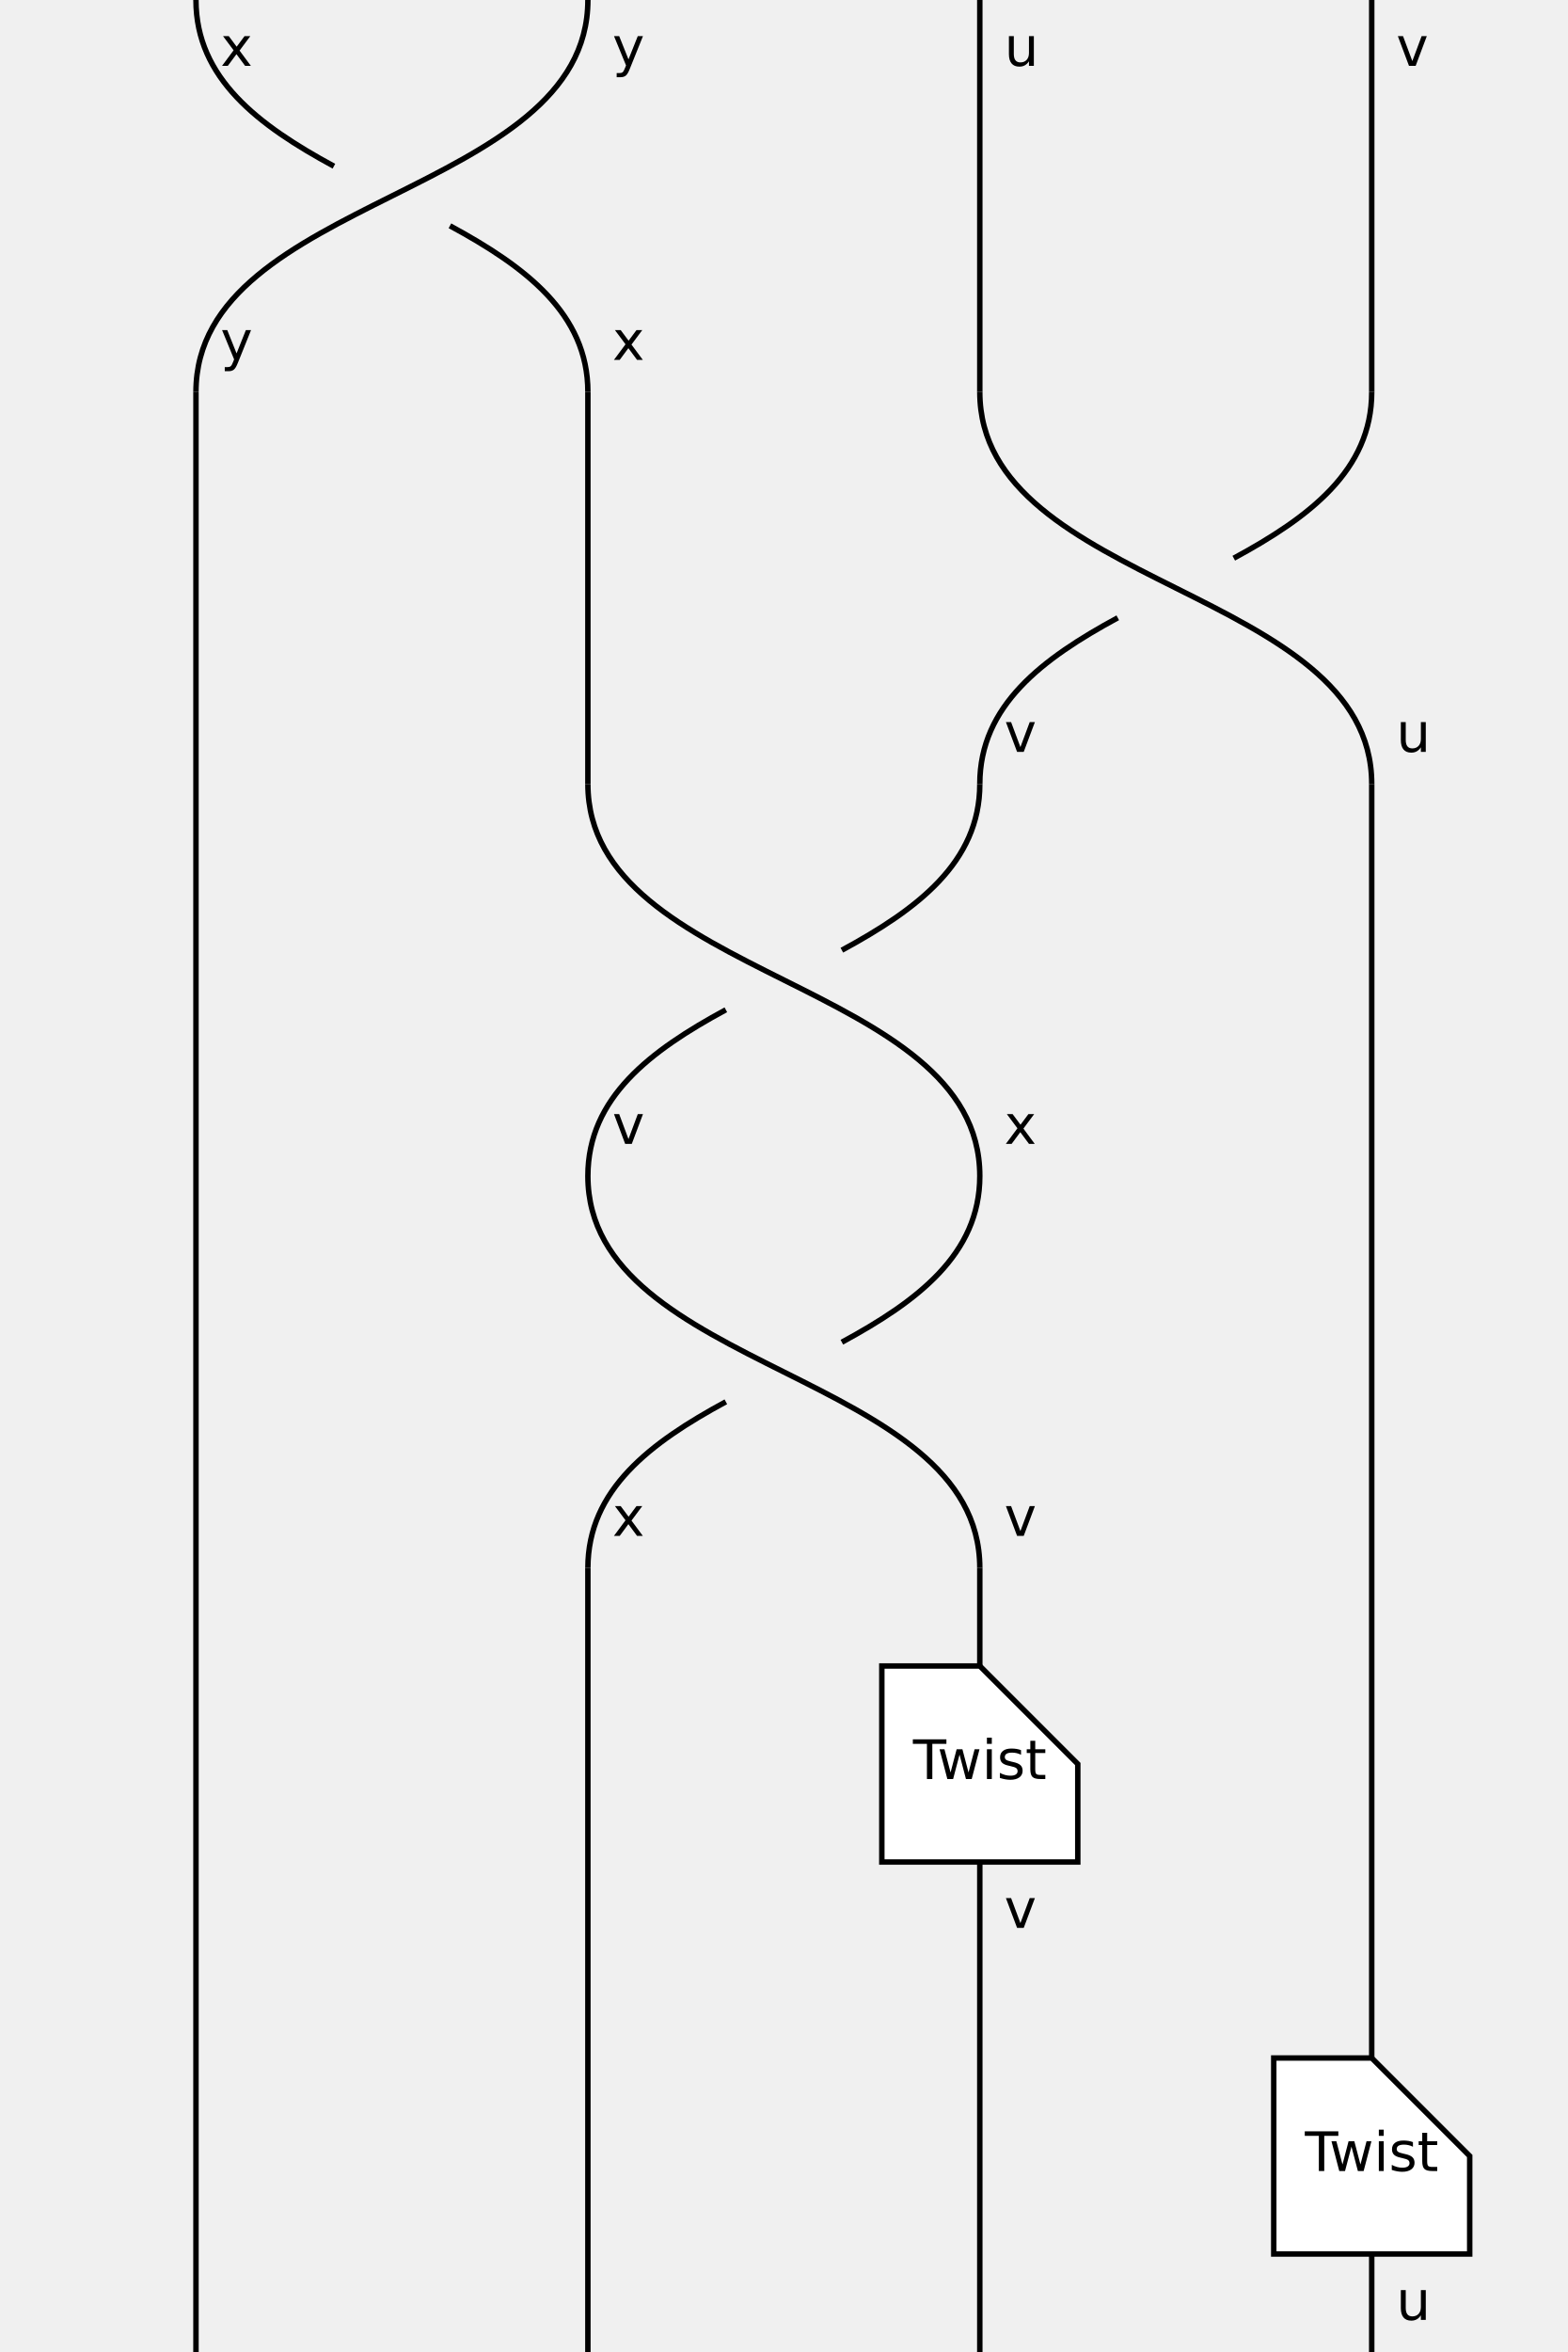
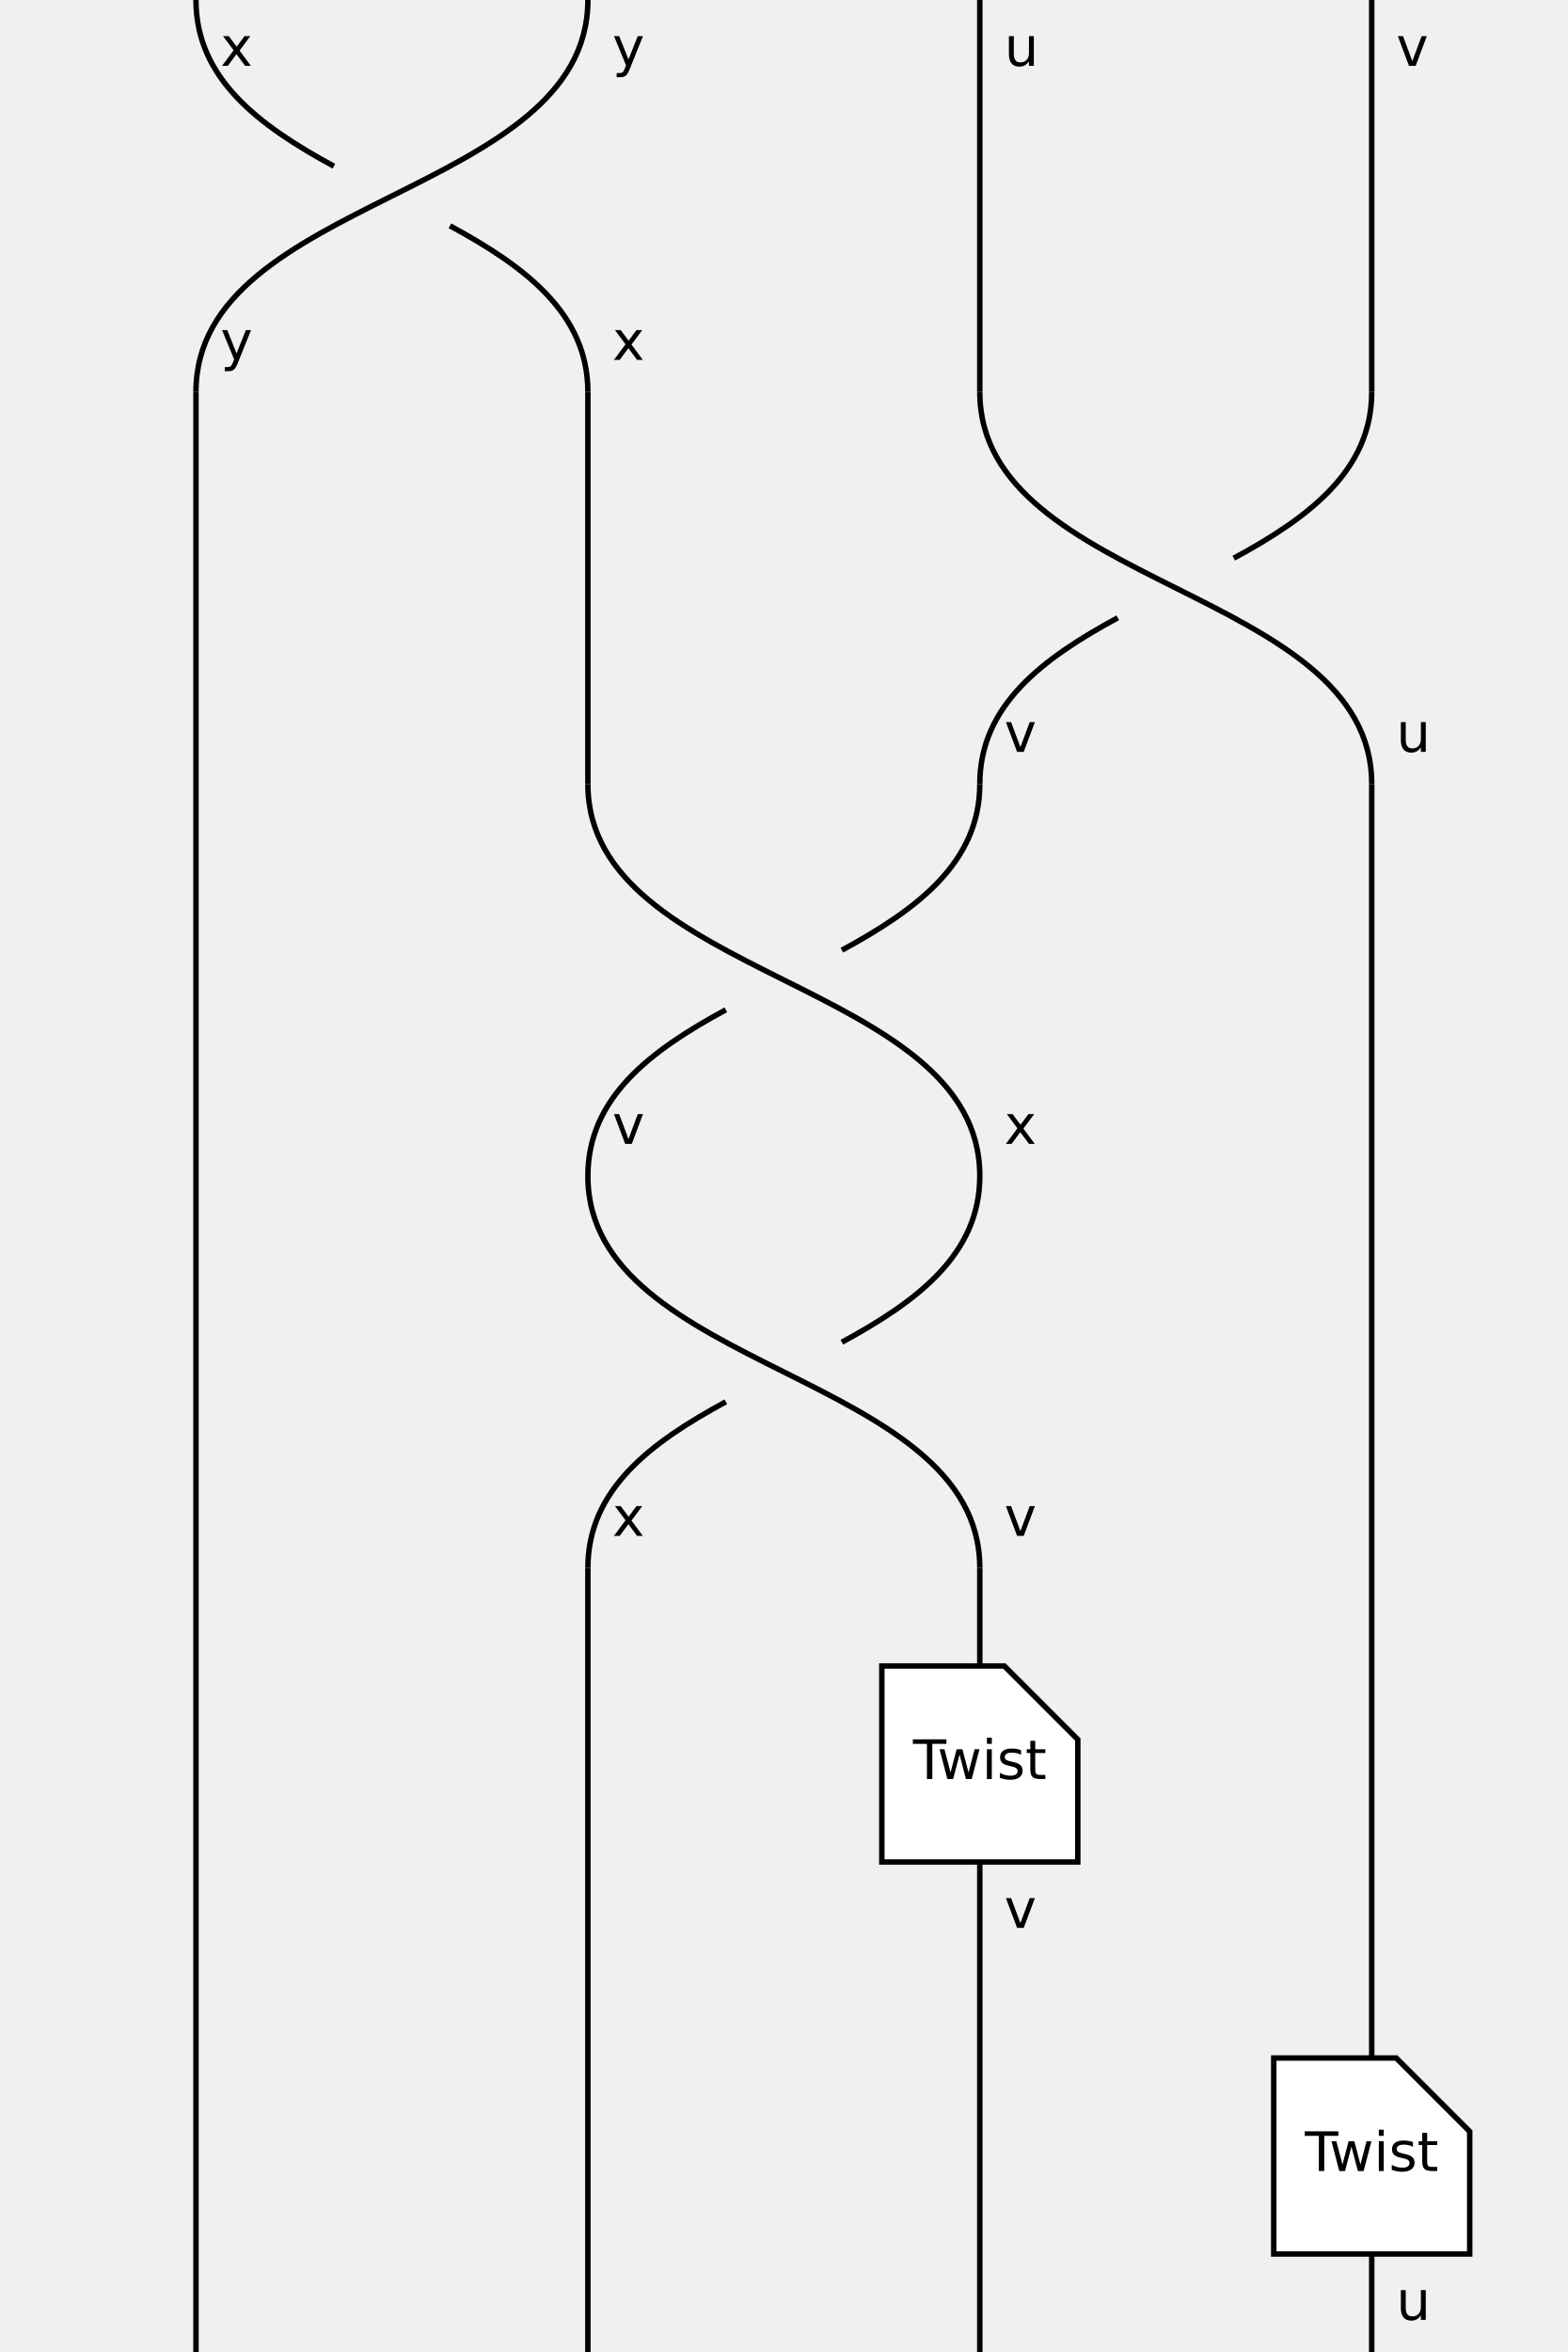
<svg xmlns="http://www.w3.org/2000/svg" xmlns:xlink="http://www.w3.org/1999/xlink" width="288pt" height="432pt" viewBox="0 0 288 432" version="1.1">
  <style type="text/css">@media (prefers-color-scheme: dark) {[id^="dark-stroke"] path { stroke: #ffffff !important; } [id^="dark-fill"] g, [id^="dark-fill"] use { fill: #ffffff !important; stroke: #ffffff !important; }}</style>
  <defs>
    <style type="text/css">*{stroke-linejoin: round; stroke-linecap: butt}</style>
  </defs>
  <g id="figure_1">
    <g id="patch_1">
      <path d="M 0 432  L 288 432  L 288 0  L 0 0  L 0 432  z " style="fill: none" />
    </g>
    <g id="axes_1">
      <g id="patch_2">
        <path d="M 0 432  L 288 432  L 288 0  L 0 0  L 0 432  z " clip-path="url(#pc97a8dc450)" style="fill: none" />
      </g>
      <g id="dark-stroke-1">
        <path d="M 36 0  C 36 14.4 47.52 23.04 61.344 30.528  " clip-path="url(#pc97a8dc450)" style="fill: none; stroke: #000000; stroke-linejoin: miter" />
      </g>
      <g id="dark-stroke-2">
        <path d="M 82.656 41.472  C 96.48 48.96 108 57.6 108 72  " clip-path="url(#pc97a8dc450)" style="fill: none; stroke: #000000; stroke-linejoin: miter" />
      </g>
      <g id="dark-stroke-3">
        <path d="M 108 0  C 108 36 36 36 36 72  " clip-path="url(#pc97a8dc450)" style="fill: none; stroke: #000000; stroke-linejoin: miter" />
      </g>
      <g id="dark-stroke-4">
        <path d="M 252 72  C 252 86.4 240.48 95.04 226.656 102.528  " clip-path="url(#pc97a8dc450)" style="fill: none; stroke: #000000; stroke-linejoin: miter" />
      </g>
      <g id="dark-stroke-5">
        <path d="M 205.344 113.472  C 191.52 120.96 180 129.6 180 144  " clip-path="url(#pc97a8dc450)" style="fill: none; stroke: #000000; stroke-linejoin: miter" />
      </g>
      <g id="dark-stroke-6">
        <path d="M 180 72  C 180 108 252 108 252 144  " clip-path="url(#pc97a8dc450)" style="fill: none; stroke: #000000; stroke-linejoin: miter" />
      </g>
      <g id="dark-stroke-7">
        <path d="M 180 144  C 180 158.4 168.48 167.04 154.656 174.528  " clip-path="url(#pc97a8dc450)" style="fill: none; stroke: #000000; stroke-linejoin: miter" />
      </g>
      <g id="dark-stroke-8">
        <path d="M 133.344 185.472  C 119.52 192.96 108 201.6 108 216  " clip-path="url(#pc97a8dc450)" style="fill: none; stroke: #000000; stroke-linejoin: miter" />
      </g>
      <g id="dark-stroke-9">
        <path d="M 108 144  C 108 180 180 180 180 216  " clip-path="url(#pc97a8dc450)" style="fill: none; stroke: #000000; stroke-linejoin: miter" />
      </g>
      <g id="dark-stroke-10">
        <path d="M 180 216  C 180 230.4 168.48 239.04 154.656 246.528  " clip-path="url(#pc97a8dc450)" style="fill: none; stroke: #000000; stroke-linejoin: miter" />
      </g>
      <g id="dark-stroke-11">
        <path d="M 133.344 257.472  C 119.52 264.96 108 273.6 108 288  " clip-path="url(#pc97a8dc450)" style="fill: none; stroke: #000000; stroke-linejoin: miter" />
      </g>
      <g id="dark-stroke-12">
        <path d="M 108 216  C 108 252 180 252 180 288  " clip-path="url(#pc97a8dc450)" style="fill: none; stroke: #000000; stroke-linejoin: miter" />
      </g>
      <g id="dark-stroke-16">
        <path d="M 36 72  Q 36 432 36 432  " clip-path="url(#pc97a8dc450)" style="fill: none; stroke: #000000; stroke-linejoin: miter" />
      </g>
      <g id="dark-stroke-18">
        <path d="M 108 72  Q 108 144 108 144  " clip-path="url(#pc97a8dc450)" style="fill: none; stroke: #000000; stroke-linejoin: miter" />
      </g>
      <g id="dark-stroke-20">
        <path d="M 180 0  Q 180 72 180 72  " clip-path="url(#pc97a8dc450)" style="fill: none; stroke: #000000; stroke-linejoin: miter" />
      </g>
      <g id="dark-stroke-22">
        <path d="M 252 0  Q 252 72 252 72  " clip-path="url(#pc97a8dc450)" style="fill: none; stroke: #000000; stroke-linejoin: miter" />
      </g>
      <g id="dark-stroke-25">
        <path d="M 252 144  Q 252 378 252 378  " clip-path="url(#pc97a8dc450)" style="fill: none; stroke: #000000; stroke-linejoin: miter" />
      </g>
      <g id="dark-stroke-29">
        <path d="M 108 288  Q 108 432 108 432  " clip-path="url(#pc97a8dc450)" style="fill: none; stroke: #000000; stroke-linejoin: miter" />
      </g>
      <g id="dark-stroke-31">
        <path d="M 180 288  Q 180 306 180 306  " clip-path="url(#pc97a8dc450)" style="fill: none; stroke: #000000; stroke-linejoin: miter" />
      </g>
      <g id="dark-stroke-33">
        <path d="M 180 342  Q 180 432 180 432  " clip-path="url(#pc97a8dc450)" style="fill: none; stroke: #000000; stroke-linejoin: miter" />
      </g>
      <g id="dark-stroke-35">
        <path d="M 252 414  Q 252 432 252 432  " clip-path="url(#pc97a8dc450)" style="fill: none; stroke: #000000; stroke-linejoin: miter" />
      </g>
      <g id="patch_3">
-         <path d="M 162 342  L 162 306  L 180 306  L 198 324  L 198 342  z " clip-path="url(#pc97a8dc450)" style="fill: #ffffff; stroke: #000000; stroke-linejoin: miter" />
+         <path d="M 162 342  L 162 306  L 184.5 306  L 198 319.5  L 198 342  z " clip-path="url(#pc97a8dc450)" style="fill: #ffffff; stroke: #000000; stroke-linejoin: miter" />
      </g>
      <g id="patch_4">
-         <path d="M 234 414  L 234 378  L 252 378  L 270 396  L 270 414  z " clip-path="url(#pc97a8dc450)" style="fill: #ffffff; stroke: #000000; stroke-linejoin: miter" />
+         <path d="M 234 414  L 234 378  L 256.5 378  L 270 391.5  L 270 414  z " clip-path="url(#pc97a8dc450)" style="fill: #ffffff; stroke: #000000; stroke-linejoin: miter" />
      </g>
      <g id="dark-fill-13">
        <g transform="translate(40.5 12.09844) scale(0.1 -0.1)">
          <defs>
            <path id="DejaVuSans-78" d="M 3513 3500  L 2247 1797  L 3578 0  L 2900 0  L 1881 1375  L 863 0  L 184 0  L 1544 1831  L 300 3500  L 978 3500  L 1906 2253  L 2834 3500  L 3513 3500  z " transform="scale(0.015625)" />
          </defs>
          <use xlink:href="#DejaVuSans-78" />
        </g>
      </g>
      <g id="dark-fill-14">
        <g transform="translate(112.5 12.09844) scale(0.1 -0.1)">
          <defs>
            <path id="DejaVuSans-79" d="M 2059 -325  Q 1816 -950 1584 -1140  Q 1353 -1331 966 -1331  L 506 -1331  L 506 -850  L 844 -850  Q 1081 -850 1212 -737  Q 1344 -625 1503 -206  L 1606 56  L 191 3500  L 800 3500  L 1894 763  L 2988 3500  L 3597 3500  L 2059 -325  z " transform="scale(0.015625)" />
          </defs>
          <use xlink:href="#DejaVuSans-79" />
        </g>
      </g>
      <g id="dark-fill-15">
        <g transform="translate(40.5 66.09844) scale(0.1 -0.1)">
          <use xlink:href="#DejaVuSans-79" />
        </g>
      </g>
      <g id="dark-fill-17">
        <g transform="translate(112.5 66.09844) scale(0.1 -0.1)">
          <use xlink:href="#DejaVuSans-78" />
        </g>
      </g>
      <g id="dark-fill-19">
        <g transform="translate(184.5 12.09844) scale(0.1 -0.1)">
          <defs>
            <path id="DejaVuSans-75" d="M 544 1381  L 544 3500  L 1119 3500  L 1119 1403  Q 1119 906 1312 657  Q 1506 409 1894 409  Q 2359 409 2629 706  Q 2900 1003 2900 1516  L 2900 3500  L 3475 3500  L 3475 0  L 2900 0  L 2900 538  Q 2691 219 2414 64  Q 2138 -91 1772 -91  Q 1169 -91 856 284  Q 544 659 544 1381  z M 1991 3584  L 1991 3584  z " transform="scale(0.015625)" />
          </defs>
          <use xlink:href="#DejaVuSans-75" />
        </g>
      </g>
      <g id="dark-fill-21">
        <g transform="translate(256.5 12.09844) scale(0.1 -0.1)">
          <defs>
            <path id="DejaVuSans-76" d="M 191 3500  L 800 3500  L 1894 563  L 2988 3500  L 3597 3500  L 2284 0  L 1503 0  L 191 3500  z " transform="scale(0.015625)" />
          </defs>
          <use xlink:href="#DejaVuSans-76" />
        </g>
      </g>
      <g id="dark-fill-23">
        <g transform="translate(184.5 138.0984) scale(0.1 -0.1)">
          <use xlink:href="#DejaVuSans-76" />
        </g>
      </g>
      <g id="dark-fill-24">
        <g transform="translate(256.5 138.0984) scale(0.1 -0.1)">
          <use xlink:href="#DejaVuSans-75" />
        </g>
      </g>
      <g id="dark-fill-26">
        <g transform="translate(112.5 210.0984) scale(0.1 -0.1)">
          <use xlink:href="#DejaVuSans-76" />
        </g>
      </g>
      <g id="dark-fill-27">
        <g transform="translate(184.5 210.0984) scale(0.1 -0.1)">
          <use xlink:href="#DejaVuSans-78" />
        </g>
      </g>
      <g id="dark-fill-28">
        <g transform="translate(112.5 282.0984) scale(0.1 -0.1)">
          <use xlink:href="#DejaVuSans-78" />
        </g>
      </g>
      <g id="dark-fill-30">
        <g transform="translate(184.5 282.0984) scale(0.1 -0.1)">
          <use xlink:href="#DejaVuSans-76" />
        </g>
      </g>
      <g id="dark-fill-32">
        <g transform="translate(184.5 354.0984) scale(0.1 -0.1)">
          <use xlink:href="#DejaVuSans-76" />
        </g>
      </g>
      <g id="dark-fill-34">
        <g transform="translate(256.5 426.0984) scale(0.1 -0.1)">
          <use xlink:href="#DejaVuSans-75" />
        </g>
      </g>
      <g id="text_1">
        <g transform="translate(167.7281 326.7594) scale(0.1 -0.1)">
          <defs>
            <path id="DejaVuSans-54" d="M -19 4666  L 3928 4666  L 3928 4134  L 2272 4134  L 2272 0  L 1638 0  L 1638 4134  L -19 4134  L -19 4666  z " transform="scale(0.015625)" />
            <path id="DejaVuSans-77" d="M 269 3500  L 844 3500  L 1563 769  L 2278 3500  L 2956 3500  L 3675 769  L 4391 3500  L 4966 3500  L 4050 0  L 3372 0  L 2619 2869  L 1863 0  L 1184 0  L 269 3500  z " transform="scale(0.015625)" />
            <path id="DejaVuSans-69" d="M 603 3500  L 1178 3500  L 1178 0  L 603 0  L 603 3500  z M 603 4863  L 1178 4863  L 1178 4134  L 603 4134  L 603 4863  z " transform="scale(0.015625)" />
            <path id="DejaVuSans-73" d="M 2834 3397  L 2834 2853  Q 2591 2978 2328 3040  Q 2066 3103 1784 3103  Q 1356 3103 1142 2972  Q 928 2841 928 2578  Q 928 2378 1081 2264  Q 1234 2150 1697 2047  L 1894 2003  Q 2506 1872 2764 1633  Q 3022 1394 3022 966  Q 3022 478 2636 193  Q 2250 -91 1575 -91  Q 1294 -91 989 -36  Q 684 19 347 128  L 347 722  Q 666 556 975 473  Q 1284 391 1588 391  Q 1994 391 2212 530  Q 2431 669 2431 922  Q 2431 1156 2273 1281  Q 2116 1406 1581 1522  L 1381 1569  Q 847 1681 609 1914  Q 372 2147 372 2553  Q 372 3047 722 3315  Q 1072 3584 1716 3584  Q 2034 3584 2315 3537  Q 2597 3491 2834 3397  z " transform="scale(0.015625)" />
            <path id="DejaVuSans-74" d="M 1172 4494  L 1172 3500  L 2356 3500  L 2356 3053  L 1172 3053  L 1172 1153  Q 1172 725 1289 603  Q 1406 481 1766 481  L 2356 481  L 2356 0  L 1766 0  Q 1100 0 847 248  Q 594 497 594 1153  L 594 3053  L 172 3053  L 172 3500  L 594 3500  L 594 4494  L 1172 4494  z " transform="scale(0.015625)" />
          </defs>
          <use xlink:href="#DejaVuSans-54" />
          <use xlink:href="#DejaVuSans-77" transform="translate(44.58398 0)" />
          <use xlink:href="#DejaVuSans-69" transform="translate(126.3711 0)" />
          <use xlink:href="#DejaVuSans-73" transform="translate(154.1543 0)" />
          <use xlink:href="#DejaVuSans-74" transform="translate(206.2539 0)" />
        </g>
      </g>
      <g id="text_2">
        <g transform="translate(239.7281 398.7594) scale(0.1 -0.1)">
          <use xlink:href="#DejaVuSans-54" />
          <use xlink:href="#DejaVuSans-77" transform="translate(44.58398 0)" />
          <use xlink:href="#DejaVuSans-69" transform="translate(126.3711 0)" />
          <use xlink:href="#DejaVuSans-73" transform="translate(154.1543 0)" />
          <use xlink:href="#DejaVuSans-74" transform="translate(206.2539 0)" />
        </g>
      </g>
    </g>
  </g>
  <defs>
    <clipPath id="pc97a8dc450">
      <rect x="0" y="0" width="288" height="432" />
    </clipPath>
  </defs>
</svg>
